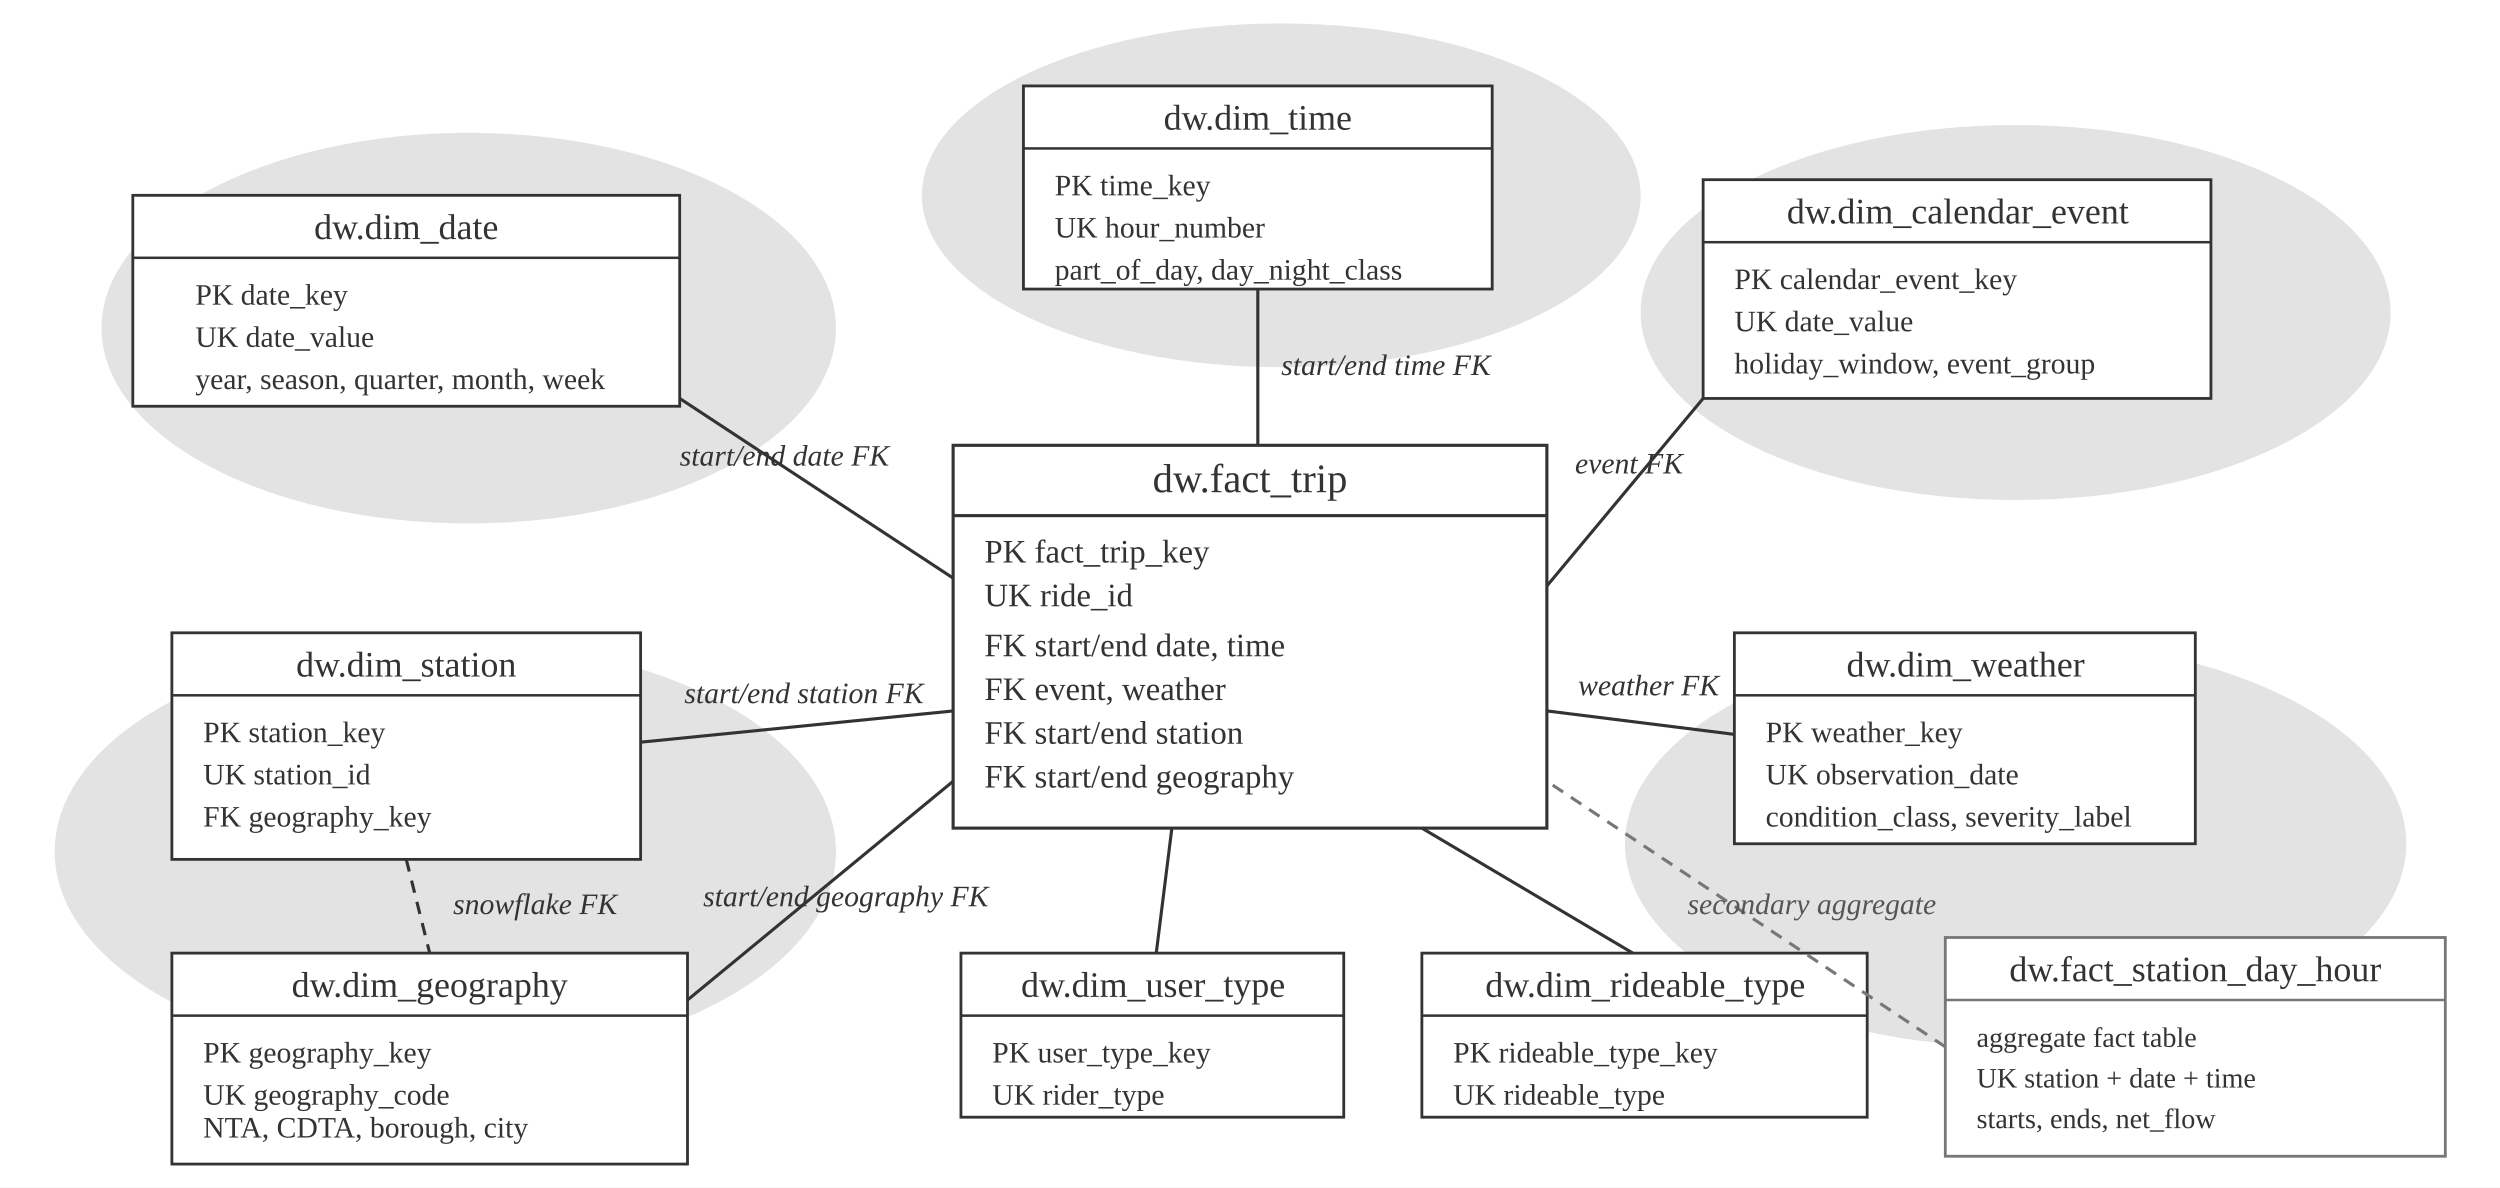
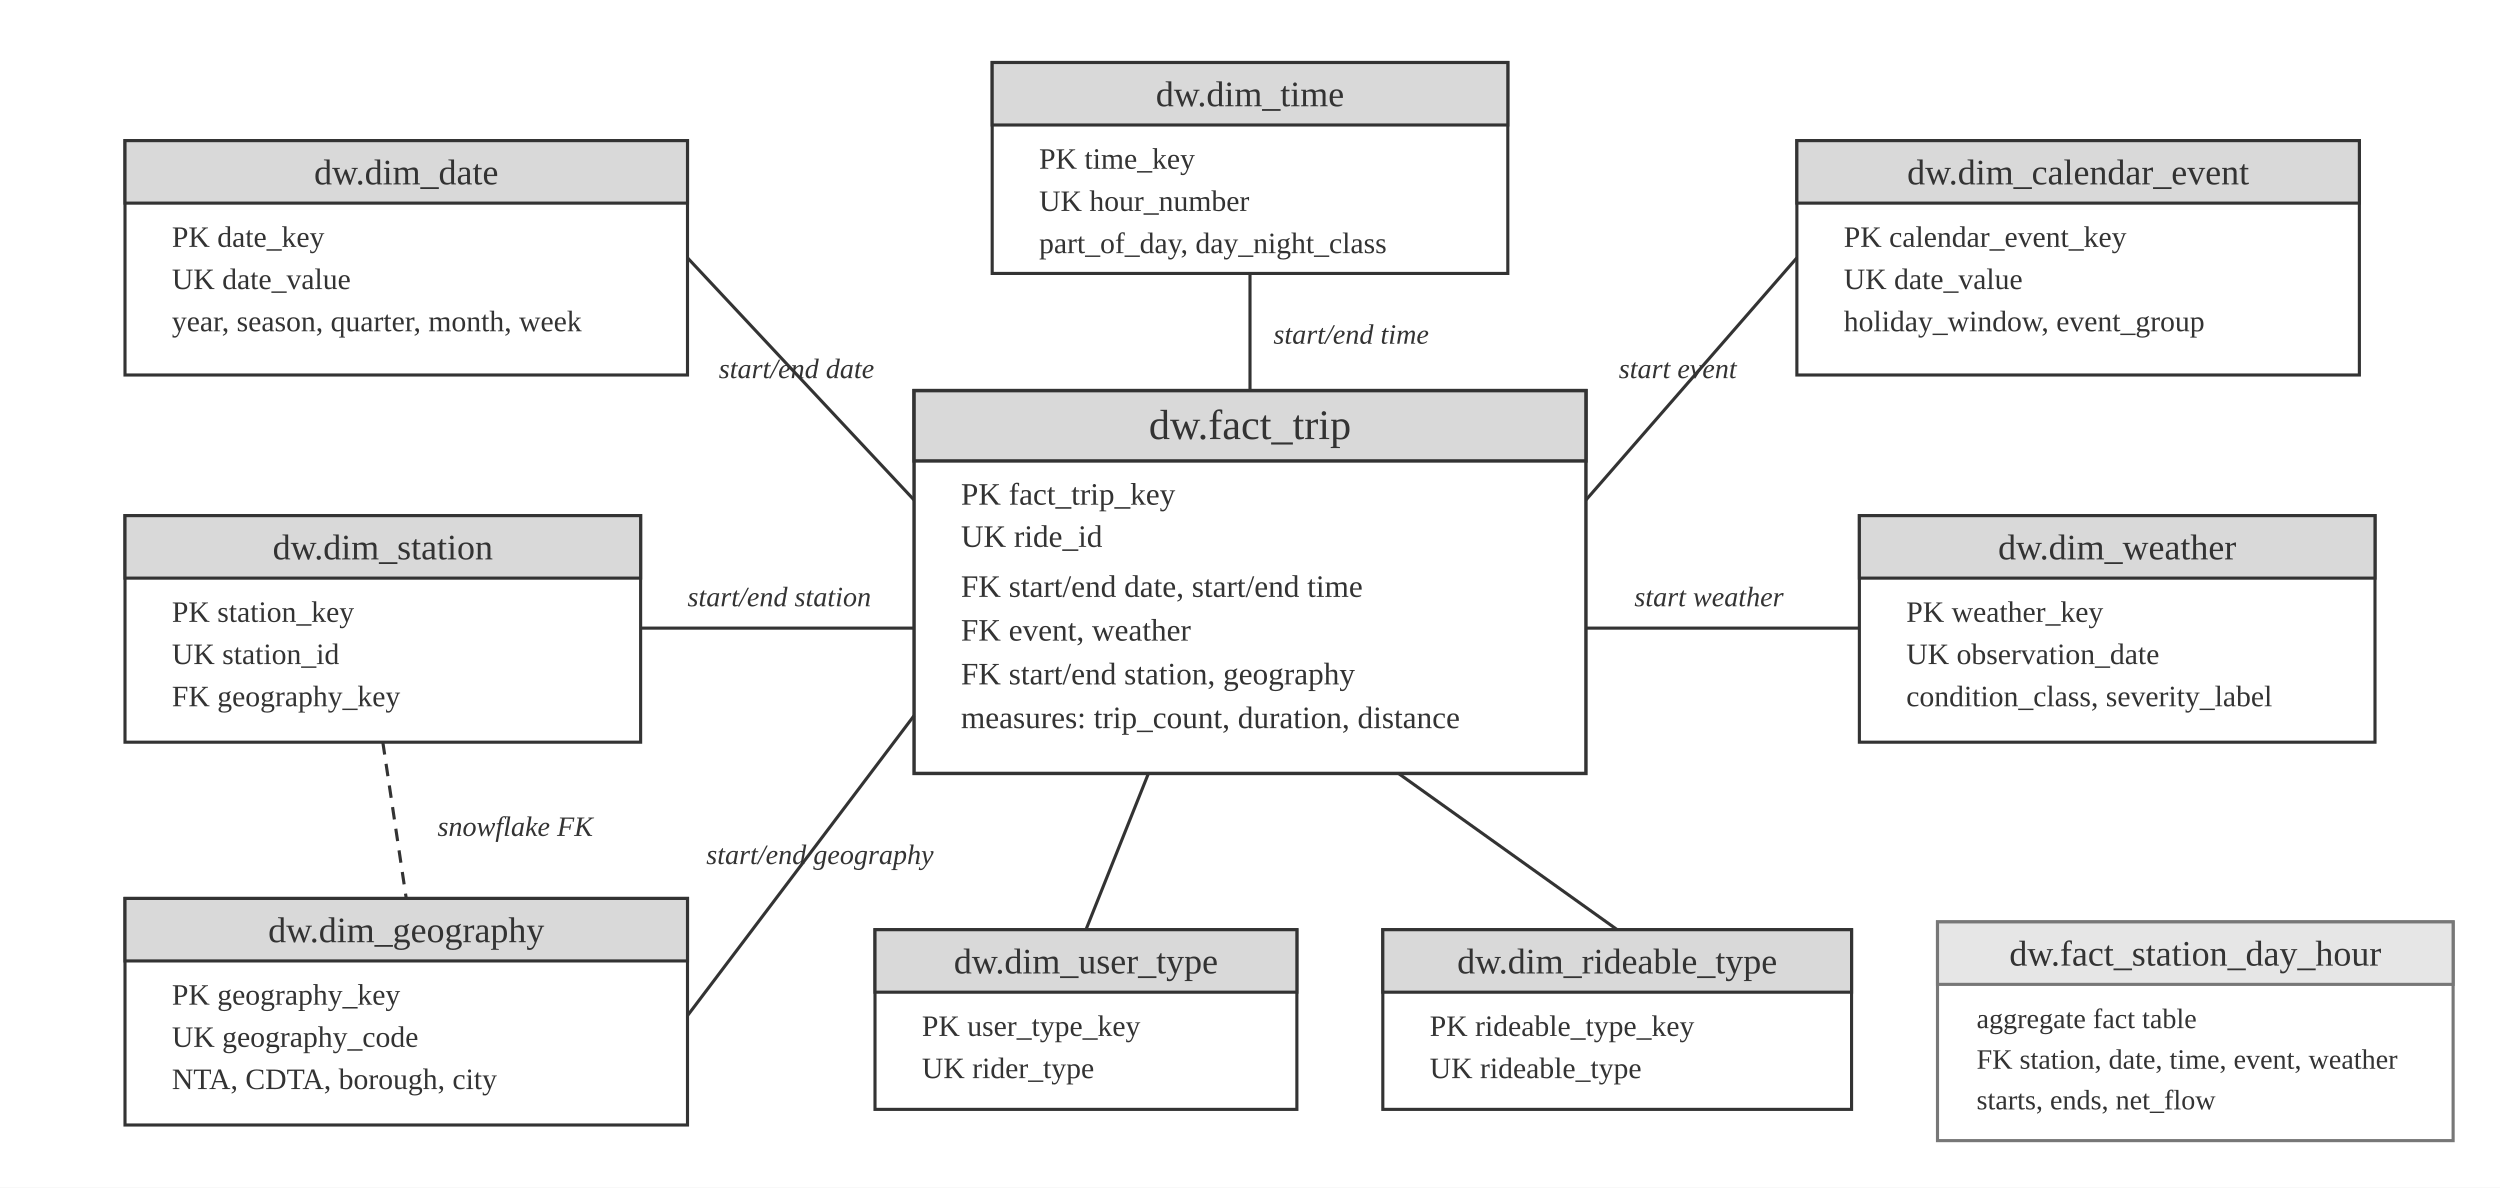
<svg xmlns="http://www.w3.org/2000/svg" width="1600" height="760" viewBox="0 0 1600 760">
-   <rect x="0" y="0" width="1600" height="760" fill="#fff" />
-   <ellipse cx="300" cy="210" rx="235" ry="125" fill="#d9d9d9" opacity="0.75" />
-   <ellipse cx="820" cy="125" rx="230" ry="110" fill="#d9d9d9" opacity="0.75" />
-   <ellipse cx="1290" cy="200" rx="240" ry="120" fill="#d9d9d9" opacity="0.75" />
-   <ellipse cx="285" cy="545" rx="250" ry="135" fill="#d9d9d9" opacity="0.75" />
-   <ellipse cx="1290" cy="540" rx="250" ry="130" fill="#d9d9d9" opacity="0.75" />
-   <rect x="610" y="285" width="380" height="245" fill="#fff" stroke="#333" stroke-width="2" />
-   <line x1="610" y1="330" x2="990" y2="330" stroke="#333" stroke-width="2" />
-   <text x="800" y="315" text-anchor="middle" font-family="Georgia, 'Times New Roman', serif" font-size="26" fill="#333">dw.fact_trip</text>
-   <text x="630" y="360" font-family="Georgia, 'Times New Roman', serif" font-size="21" fill="#333">PK fact_trip_key</text>
-   <text x="630" y="388" font-family="Georgia, 'Times New Roman', serif" font-size="21" fill="#333">UK ride_id</text>
-   <text x="630" y="420" font-family="Georgia, 'Times New Roman', serif" font-size="21" fill="#333">FK start/end date, time</text>
-   <text x="630" y="448" font-family="Georgia, 'Times New Roman', serif" font-size="21" fill="#333">FK event, weather</text>
-   <text x="630" y="476" font-family="Georgia, 'Times New Roman', serif" font-size="21" fill="#333">FK start/end station</text>
-   <text x="630" y="504" font-family="Georgia, 'Times New Roman', serif" font-size="21" fill="#333">FK start/end geography</text>
-   <rect x="85" y="125" width="350" height="135" fill="#fff" stroke="#333" stroke-width="1.8" />
-   <line x1="85" y1="165" x2="435" y2="165" stroke="#333" stroke-width="1.6" />
-   <text x="260" y="153" text-anchor="middle" font-family="Georgia, 'Times New Roman', serif" font-size="23" fill="#333">dw.dim_date</text>
-   <text x="125" y="195" font-family="Georgia, 'Times New Roman', serif" font-size="19" fill="#333">PK date_key</text>
-   <text x="125" y="222" font-family="Georgia, 'Times New Roman', serif" font-size="19" fill="#333">UK date_value</text>
-   <text x="125" y="249" font-family="Georgia, 'Times New Roman', serif" font-size="19" fill="#333">year, season, quarter, month, week</text>
-   <rect x="655" y="55" width="300" height="130" fill="#fff" stroke="#333" stroke-width="1.8" />
-   <line x1="655" y1="95" x2="955" y2="95" stroke="#333" stroke-width="1.6" />
-   <text x="805" y="83" text-anchor="middle" font-family="Georgia, 'Times New Roman', serif" font-size="23" fill="#333">dw.dim_time</text>
-   <text x="675" y="125" font-family="Georgia, 'Times New Roman', serif" font-size="19" fill="#333">PK time_key</text>
-   <text x="675" y="152" font-family="Georgia, 'Times New Roman', serif" font-size="19" fill="#333">UK hour_number</text>
-   <text x="675" y="179" font-family="Georgia, 'Times New Roman', serif" font-size="19" fill="#333">part_of_day, day_night_class</text>
-   <rect x="1090" y="115" width="325" height="140" fill="#fff" stroke="#333" stroke-width="1.8" />
-   <line x1="1090" y1="155" x2="1415" y2="155" stroke="#333" stroke-width="1.6" />
-   <text x="1253" y="143" text-anchor="middle" font-family="Georgia, 'Times New Roman', serif" font-size="23" fill="#333">dw.dim_calendar_event</text>
-   <text x="1110" y="185" font-family="Georgia, 'Times New Roman', serif" font-size="19" fill="#333">PK calendar_event_key</text>
-   <text x="1110" y="212" font-family="Georgia, 'Times New Roman', serif" font-size="19" fill="#333">UK date_value</text>
-   <text x="1110" y="239" font-family="Georgia, 'Times New Roman', serif" font-size="19" fill="#333">holiday_window, event_group</text>
-   <rect x="1110" y="405" width="295" height="135" fill="#fff" stroke="#333" stroke-width="1.8" />
-   <line x1="1110" y1="445" x2="1405" y2="445" stroke="#333" stroke-width="1.6" />
-   <text x="1258" y="433" text-anchor="middle" font-family="Georgia, 'Times New Roman', serif" font-size="23" fill="#333">dw.dim_weather</text>
-   <text x="1130" y="475" font-family="Georgia, 'Times New Roman', serif" font-size="19" fill="#333">PK weather_key</text>
-   <text x="1130" y="502" font-family="Georgia, 'Times New Roman', serif" font-size="19" fill="#333">UK observation_date</text>
-   <text x="1130" y="529" font-family="Georgia, 'Times New Roman', serif" font-size="19" fill="#333">condition_class, severity_label</text>
-   <rect x="110" y="405" width="300" height="145" fill="#fff" stroke="#333" stroke-width="1.8" />
-   <line x1="110" y1="445" x2="410" y2="445" stroke="#333" stroke-width="1.6" />
-   <text x="260" y="433" text-anchor="middle" font-family="Georgia, 'Times New Roman', serif" font-size="23" fill="#333">dw.dim_station</text>
-   <text x="130" y="475" font-family="Georgia, 'Times New Roman', serif" font-size="19" fill="#333">PK station_key</text>
-   <text x="130" y="502" font-family="Georgia, 'Times New Roman', serif" font-size="19" fill="#333">UK station_id</text>
-   <text x="130" y="529" font-family="Georgia, 'Times New Roman', serif" font-size="19" fill="#333">FK geography_key</text>
-   <rect x="110" y="610" width="330" height="135" fill="#fff" stroke="#333" stroke-width="1.8" />
-   <line x1="110" y1="650" x2="440" y2="650" stroke="#333" stroke-width="1.6" />
-   <text x="275" y="638" text-anchor="middle" font-family="Georgia, 'Times New Roman', serif" font-size="23" fill="#333">dw.dim_geography</text>
-   <text x="130" y="680" font-family="Georgia, 'Times New Roman', serif" font-size="19" fill="#333">PK geography_key</text>
-   <text x="130" y="707" font-family="Georgia, 'Times New Roman', serif" font-size="19" fill="#333">UK geography_code</text>
-   <text x="130" y="728" font-family="Georgia, 'Times New Roman', serif" font-size="19" fill="#333">NTA, CDTA, borough, city</text>
-   <rect x="615" y="610" width="245" height="105" fill="#fff" stroke="#333" stroke-width="1.8" />
-   <line x1="615" y1="650" x2="860" y2="650" stroke="#333" stroke-width="1.6" />
-   <text x="738" y="638" text-anchor="middle" font-family="Georgia, 'Times New Roman', serif" font-size="23" fill="#333">dw.dim_user_type</text>
-   <text x="635" y="680" font-family="Georgia, 'Times New Roman', serif" font-size="19" fill="#333">PK user_type_key</text>
-   <text x="635" y="707" font-family="Georgia, 'Times New Roman', serif" font-size="19" fill="#333">UK rider_type</text>
-   <rect x="910" y="610" width="285" height="105" fill="#fff" stroke="#333" stroke-width="1.8" />
-   <line x1="910" y1="650" x2="1195" y2="650" stroke="#333" stroke-width="1.6" />
-   <text x="1053" y="638" text-anchor="middle" font-family="Georgia, 'Times New Roman', serif" font-size="23" fill="#333">dw.dim_rideable_type</text>
-   <text x="930" y="680" font-family="Georgia, 'Times New Roman', serif" font-size="19" fill="#333">PK rideable_type_key</text>
-   <text x="930" y="707" font-family="Georgia, 'Times New Roman', serif" font-size="19" fill="#333">UK rideable_type</text>
-   <rect x="1245" y="600" width="320" height="140" fill="#fff" stroke="#777" stroke-width="1.8" />
-   <line x1="1245" y1="640" x2="1565" y2="640" stroke="#777" stroke-width="1.6" />
-   <text x="1405" y="628" text-anchor="middle" font-family="Georgia, 'Times New Roman', serif" font-size="23" fill="#333">dw.fact_station_day_hour</text>
-   <text x="1265" y="670" font-family="Georgia, 'Times New Roman', serif" font-size="18" fill="#333">aggregate fact table</text>
-   <text x="1265" y="696" font-family="Georgia, 'Times New Roman', serif" font-size="18" fill="#333">UK station + date + time</text>
-   <text x="1265" y="722" font-family="Georgia, 'Times New Roman', serif" font-size="18" fill="#333">starts, ends, net_flow</text>
-   <line x1="435" y1="255" x2="610" y2="370" stroke="#333" stroke-width="2" />
-   <text x="435" y="298" font-family="Georgia, 'Times New Roman', serif" font-size="19" font-style="italic" fill="#333">start/end date FK</text>
-   <line x1="805" y1="185" x2="805" y2="285" stroke="#333" stroke-width="2" />
-   <text x="820" y="240" font-family="Georgia, 'Times New Roman', serif" font-size="19" font-style="italic" fill="#333">start/end time FK</text>
-   <line x1="1090" y1="255" x2="990" y2="375" stroke="#333" stroke-width="2" />
-   <text x="1008" y="303" font-family="Georgia, 'Times New Roman', serif" font-size="19" font-style="italic" fill="#333">event FK</text>
-   <line x1="1110" y1="470" x2="990" y2="455" stroke="#333" stroke-width="2" />
-   <text x="1010" y="445" font-family="Georgia, 'Times New Roman', serif" font-size="19" font-style="italic" fill="#333">weather FK</text>
-   <line x1="410" y1="475" x2="610" y2="455" stroke="#333" stroke-width="2" />
-   <text x="438" y="450" font-family="Georgia, 'Times New Roman', serif" font-size="19" font-style="italic" fill="#333">start/end station FK</text>
-   <line x1="440" y1="640" x2="610" y2="500" stroke="#333" stroke-width="2" />
-   <text x="450" y="580" font-family="Georgia, 'Times New Roman', serif" font-size="19" font-style="italic" fill="#333">start/end geography FK</text>
-   <line x1="740" y1="610" x2="750" y2="530" stroke="#333" stroke-width="2" />
-   <line x1="1045" y1="610" x2="910" y2="530" stroke="#333" stroke-width="2" />
-   <line x1="260" y1="550" x2="275" y2="610" stroke="#333" stroke-width="2" stroke-dasharray="8 6" />
-   <text x="290" y="585" font-family="Georgia, 'Times New Roman', serif" font-size="19" font-style="italic" fill="#333">snowflake FK</text>
-   <line x1="1245" y1="670" x2="990" y2="500" stroke="#777" stroke-width="2" stroke-dasharray="8 6" />
-   <text x="1080" y="585" font-family="Georgia, 'Times New Roman', serif" font-size="19" font-style="italic" fill="#555">secondary aggregate</text>
+   <rect x="0" y="0" width="1600" height="760" fill="#ffffff" />
+   <rect x="80" y="90" width="360" height="150" fill="#ffffff" stroke="#333333" stroke-width="2" />
+   <rect x="80" y="90" width="360" height="40" fill="#d9d9d9" stroke="#333333" stroke-width="2" />
+   <text x="260" y="118" text-anchor="middle" font-family="Georgia, 'Times New Roman', serif" font-size="23" fill="#333333">dw.dim_date</text>
+   <text x="110" y="158" font-family="Georgia, 'Times New Roman', serif" font-size="19" fill="#333333">PK date_key</text>
+   <text x="110" y="185" font-family="Georgia, 'Times New Roman', serif" font-size="19" fill="#333333">UK date_value</text>
+   <text x="110" y="212" font-family="Georgia, 'Times New Roman', serif" font-size="19" fill="#333333">year, season, quarter, month, week</text>
+   <rect x="635" y="40" width="330" height="135" fill="#ffffff" stroke="#333333" stroke-width="2" />
+   <rect x="635" y="40" width="330" height="40" fill="#d9d9d9" stroke="#333333" stroke-width="2" />
+   <text x="800" y="68" text-anchor="middle" font-family="Georgia, 'Times New Roman', serif" font-size="23" fill="#333333">dw.dim_time</text>
+   <text x="665" y="108" font-family="Georgia, 'Times New Roman', serif" font-size="19" fill="#333333">PK time_key</text>
+   <text x="665" y="135" font-family="Georgia, 'Times New Roman', serif" font-size="19" fill="#333333">UK hour_number</text>
+   <text x="665" y="162" font-family="Georgia, 'Times New Roman', serif" font-size="19" fill="#333333">part_of_day, day_night_class</text>
+   <rect x="1150" y="90" width="360" height="150" fill="#ffffff" stroke="#333333" stroke-width="2" />
+   <rect x="1150" y="90" width="360" height="40" fill="#d9d9d9" stroke="#333333" stroke-width="2" />
+   <text x="1330" y="118" text-anchor="middle" font-family="Georgia, 'Times New Roman', serif" font-size="23" fill="#333333">dw.dim_calendar_event</text>
+   <text x="1180" y="158" font-family="Georgia, 'Times New Roman', serif" font-size="19" fill="#333333">PK calendar_event_key</text>
+   <text x="1180" y="185" font-family="Georgia, 'Times New Roman', serif" font-size="19" fill="#333333">UK date_value</text>
+   <text x="1180" y="212" font-family="Georgia, 'Times New Roman', serif" font-size="19" fill="#333333">holiday_window, event_group</text>
+   <rect x="80" y="330" width="330" height="145" fill="#ffffff" stroke="#333333" stroke-width="2" />
+   <rect x="80" y="330" width="330" height="40" fill="#d9d9d9" stroke="#333333" stroke-width="2" />
+   <text x="245" y="358" text-anchor="middle" font-family="Georgia, 'Times New Roman', serif" font-size="23" fill="#333333">dw.dim_station</text>
+   <text x="110" y="398" font-family="Georgia, 'Times New Roman', serif" font-size="19" fill="#333333">PK station_key</text>
+   <text x="110" y="425" font-family="Georgia, 'Times New Roman', serif" font-size="19" fill="#333333">UK station_id</text>
+   <text x="110" y="452" font-family="Georgia, 'Times New Roman', serif" font-size="19" fill="#333333">FK geography_key</text>
+   <rect x="1190" y="330" width="330" height="145" fill="#ffffff" stroke="#333333" stroke-width="2" />
+   <rect x="1190" y="330" width="330" height="40" fill="#d9d9d9" stroke="#333333" stroke-width="2" />
+   <text x="1355" y="358" text-anchor="middle" font-family="Georgia, 'Times New Roman', serif" font-size="23" fill="#333333">dw.dim_weather</text>
+   <text x="1220" y="398" font-family="Georgia, 'Times New Roman', serif" font-size="19" fill="#333333">PK weather_key</text>
+   <text x="1220" y="425" font-family="Georgia, 'Times New Roman', serif" font-size="19" fill="#333333">UK observation_date</text>
+   <text x="1220" y="452" font-family="Georgia, 'Times New Roman', serif" font-size="19" fill="#333333">condition_class, severity_label</text>
+   <rect x="80" y="575" width="360" height="145" fill="#ffffff" stroke="#333333" stroke-width="2" />
+   <rect x="80" y="575" width="360" height="40" fill="#d9d9d9" stroke="#333333" stroke-width="2" />
+   <text x="260" y="603" text-anchor="middle" font-family="Georgia, 'Times New Roman', serif" font-size="23" fill="#333333">dw.dim_geography</text>
+   <text x="110" y="643" font-family="Georgia, 'Times New Roman', serif" font-size="19" fill="#333333">PK geography_key</text>
+   <text x="110" y="670" font-family="Georgia, 'Times New Roman', serif" font-size="19" fill="#333333">UK geography_code</text>
+   <text x="110" y="697" font-family="Georgia, 'Times New Roman', serif" font-size="19" fill="#333333">NTA, CDTA, borough, city</text>
+   <rect x="560" y="595" width="270" height="115" fill="#ffffff" stroke="#333333" stroke-width="2" />
+   <rect x="560" y="595" width="270" height="40" fill="#d9d9d9" stroke="#333333" stroke-width="2" />
+   <text x="695" y="623" text-anchor="middle" font-family="Georgia, 'Times New Roman', serif" font-size="23" fill="#333333">dw.dim_user_type</text>
+   <text x="590" y="663" font-family="Georgia, 'Times New Roman', serif" font-size="19" fill="#333333">PK user_type_key</text>
+   <text x="590" y="690" font-family="Georgia, 'Times New Roman', serif" font-size="19" fill="#333333">UK rider_type</text>
+   <rect x="885" y="595" width="300" height="115" fill="#ffffff" stroke="#333333" stroke-width="2" />
+   <rect x="885" y="595" width="300" height="40" fill="#d9d9d9" stroke="#333333" stroke-width="2" />
+   <text x="1035" y="623" text-anchor="middle" font-family="Georgia, 'Times New Roman', serif" font-size="23" fill="#333333">dw.dim_rideable_type</text>
+   <text x="915" y="663" font-family="Georgia, 'Times New Roman', serif" font-size="19" fill="#333333">PK rideable_type_key</text>
+   <text x="915" y="690" font-family="Georgia, 'Times New Roman', serif" font-size="19" fill="#333333">UK rideable_type</text>
+   <rect x="585" y="250" width="430" height="245" fill="#ffffff" stroke="#333333" stroke-width="2.2" />
+   <rect x="585" y="250" width="430" height="45" fill="#d9d9d9" stroke="#333333" stroke-width="2.2" />
+   <text x="800" y="281" text-anchor="middle" font-family="Georgia, 'Times New Roman', serif" font-size="27" fill="#333333">dw.fact_trip</text>
+   <text x="615" y="323" font-family="Georgia, 'Times New Roman', serif" font-size="20" fill="#333333">PK fact_trip_key</text>
+   <text x="615" y="350" font-family="Georgia, 'Times New Roman', serif" font-size="20" fill="#333333">UK ride_id</text>
+   <text x="615" y="382" font-family="Georgia, 'Times New Roman', serif" font-size="20" fill="#333333">FK start/end date, start/end time</text>
+   <text x="615" y="410" font-family="Georgia, 'Times New Roman', serif" font-size="20" fill="#333333">FK event, weather</text>
+   <text x="615" y="438" font-family="Georgia, 'Times New Roman', serif" font-size="20" fill="#333333">FK start/end station, geography</text>
+   <text x="615" y="466" font-family="Georgia, 'Times New Roman', serif" font-size="20" fill="#333333">measures: trip_count, duration, distance</text>
+   <rect x="1240" y="590" width="330" height="140" fill="#ffffff" stroke="#777777" stroke-width="2" />
+   <rect x="1240" y="590" width="330" height="40" fill="#e6e6e6" stroke="#777777" stroke-width="2" />
+   <text x="1405" y="618" text-anchor="middle" font-family="Georgia, 'Times New Roman', serif" font-size="23" fill="#333333">dw.fact_station_day_hour</text>
+   <text x="1265" y="658" font-family="Georgia, 'Times New Roman', serif" font-size="18" fill="#333333">aggregate fact table</text>
+   <text x="1265" y="684" font-family="Georgia, 'Times New Roman', serif" font-size="18" fill="#333333">FK station, date, time, event, weather</text>
+   <text x="1265" y="710" font-family="Georgia, 'Times New Roman', serif" font-size="18" fill="#333333">starts, ends, net_flow</text>
+   <line x1="440" y1="165" x2="585" y2="320" stroke="#333333" stroke-width="2" />
+   <text x="460" y="242" font-family="Georgia, 'Times New Roman', serif" font-size="18" font-style="italic" fill="#333333">start/end date</text>
+   <line x1="800" y1="175" x2="800" y2="250" stroke="#333333" stroke-width="2" />
+   <text x="815" y="220" font-family="Georgia, 'Times New Roman', serif" font-size="18" font-style="italic" fill="#333333">start/end time</text>
+   <line x1="1150" y1="165" x2="1015" y2="320" stroke="#333333" stroke-width="2" />
+   <text x="1036" y="242" font-family="Georgia, 'Times New Roman', serif" font-size="18" font-style="italic" fill="#333333">start event</text>
+   <line x1="410" y1="402" x2="585" y2="402" stroke="#333333" stroke-width="2" />
+   <text x="440" y="388" font-family="Georgia, 'Times New Roman', serif" font-size="18" font-style="italic" fill="#333333">start/end station</text>
+   <line x1="1190" y1="402" x2="1015" y2="402" stroke="#333333" stroke-width="2" />
+   <text x="1046" y="388" font-family="Georgia, 'Times New Roman', serif" font-size="18" font-style="italic" fill="#333333">start weather</text>
+   <line x1="440" y1="650" x2="585" y2="458" stroke="#333333" stroke-width="2" />
+   <text x="452" y="553" font-family="Georgia, 'Times New Roman', serif" font-size="18" font-style="italic" fill="#333333">start/end geography</text>
+   <line x1="695" y1="595" x2="735" y2="495" stroke="#333333" stroke-width="2" />
+   <line x1="1035" y1="595" x2="895" y2="495" stroke="#333333" stroke-width="2" />
+   <line x1="245" y1="475" x2="260" y2="575" stroke="#333333" stroke-width="2" stroke-dasharray="8 6" />
+   <text x="280" y="535" font-family="Georgia, 'Times New Roman', serif" font-size="18" font-style="italic" fill="#333333">snowflake FK</text>
</svg>
